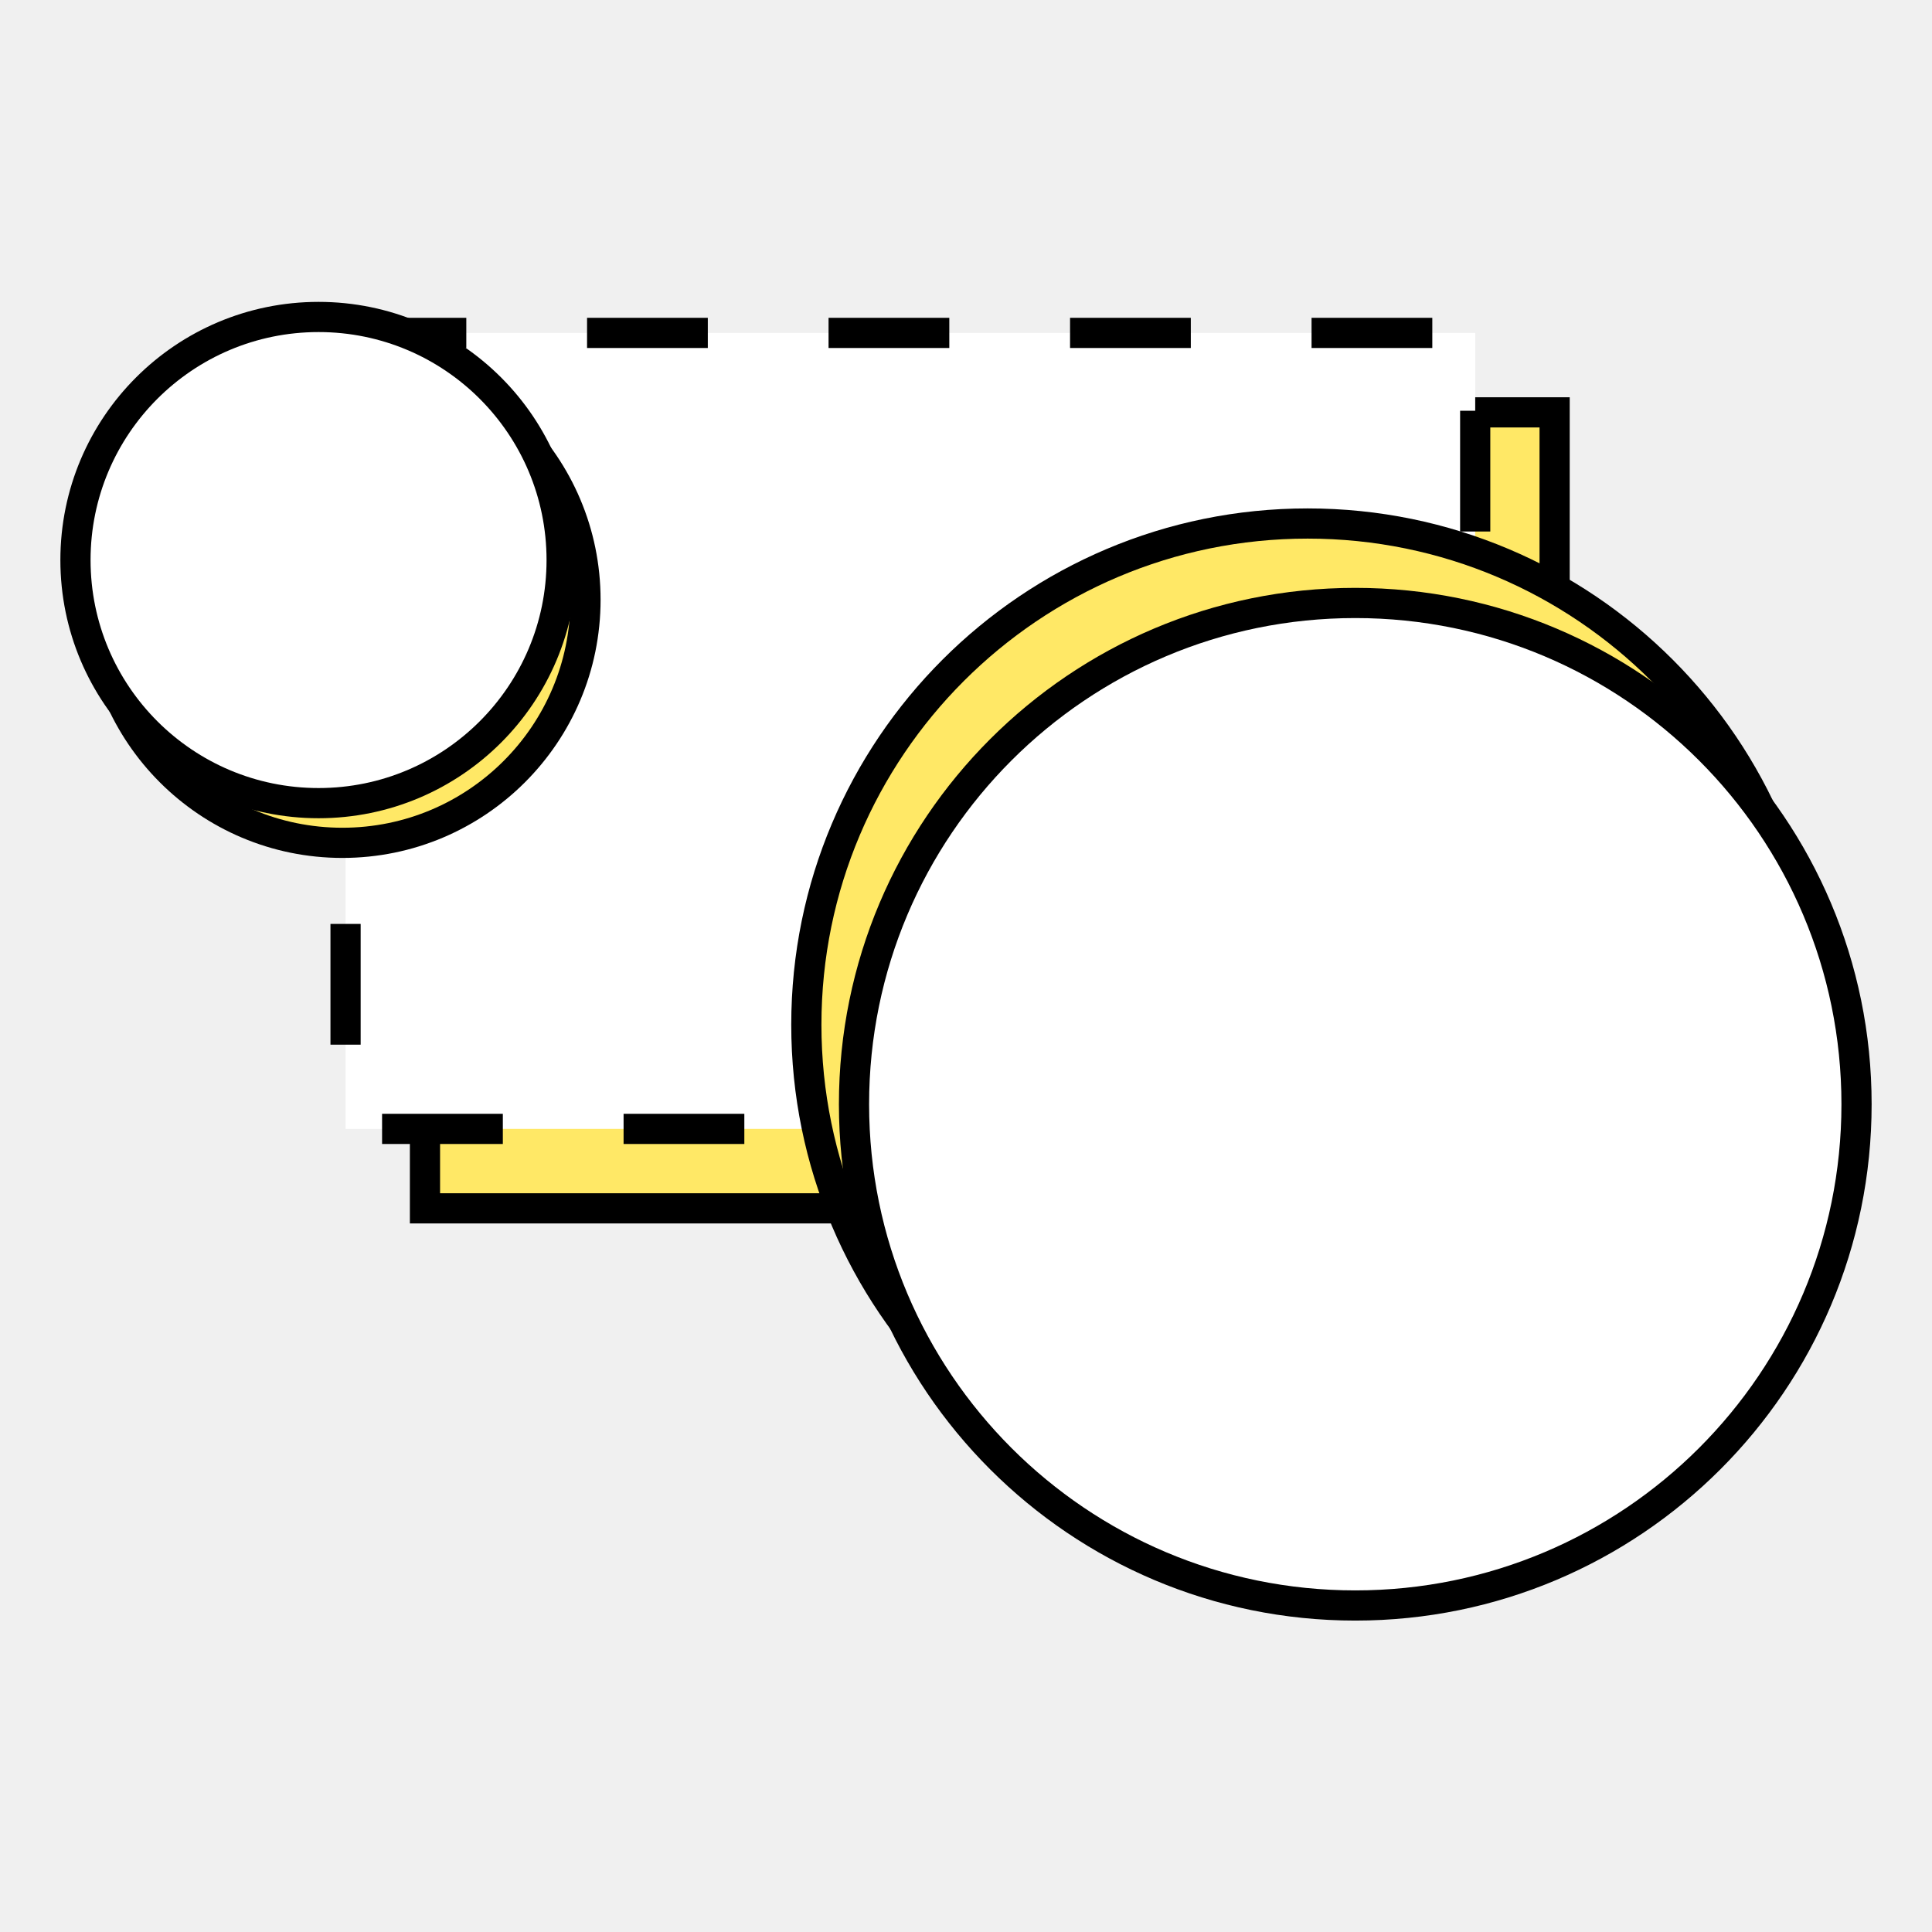
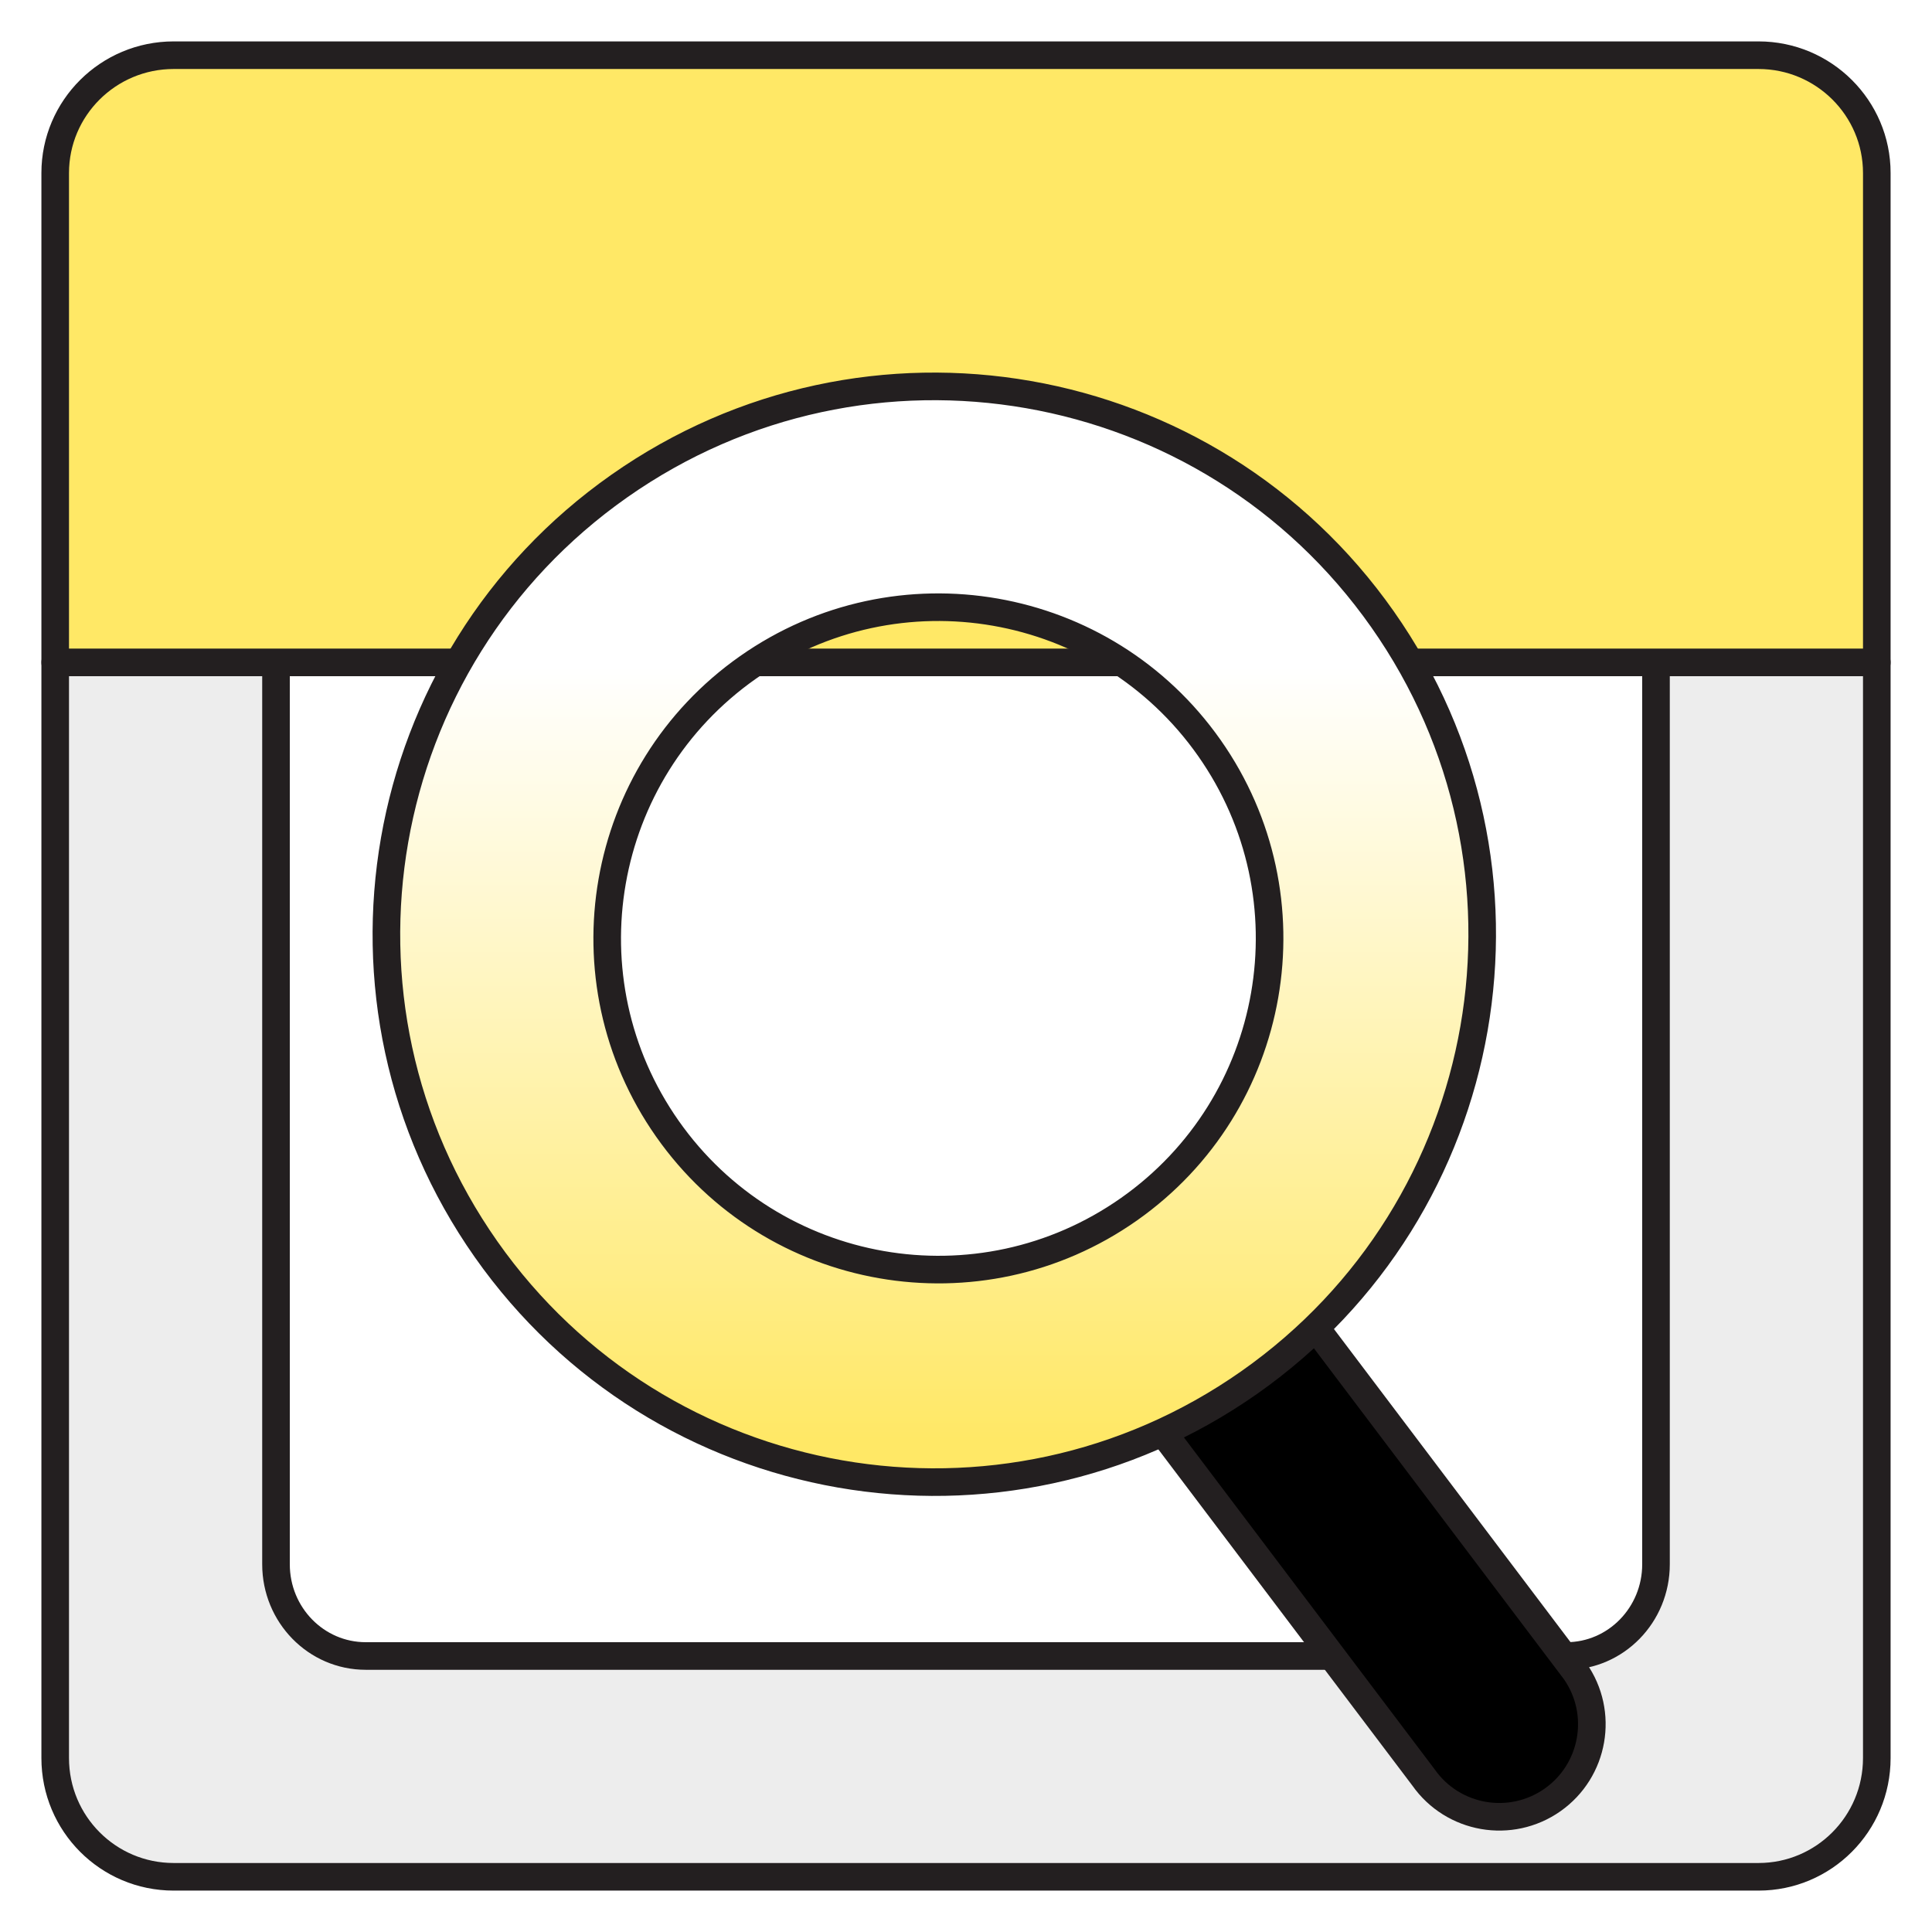
- <svg xmlns="http://www.w3.org/2000/svg" width="64" height="64" viewBox="0 0 64 64" fill="none">
-   <rect x="14.078" y="13.66" width="37.421" height="26.368" fill="#FFE866" stroke="black" />
-   <rect x="11.447" y="11.028" width="37.421" height="26.368" fill="white" stroke="black" stroke-dasharray="4 4" />
-   <path d="M59.922 33.947C59.922 43.118 52.487 50.553 43.317 50.553C34.146 50.553 26.711 43.118 26.711 33.947C26.711 24.777 34.146 17.342 43.317 17.342C52.487 17.342 59.922 24.777 59.922 33.947Z" fill="#FFE866" stroke="black" />
-   <path d="M61.5 36.579C61.5 45.75 54.066 53.184 44.895 53.184C35.724 53.184 28.29 45.75 28.29 36.579C28.29 27.409 35.724 19.974 44.895 19.974C54.066 19.974 61.5 27.409 61.5 36.579Z" fill="white" stroke="black" />
-   <path d="M3.289 19.868C3.289 15.421 6.895 11.815 11.342 11.815C15.789 11.815 19.395 15.421 19.395 19.868C19.395 24.315 15.789 27.92 11.342 27.92C6.895 27.92 3.289 24.315 3.289 19.868Z" fill="#FFE866" stroke="black" />
-   <path d="M2.5 18.552C2.5 14.105 6.106 10.5 10.553 10.5C15 10.5 18.605 14.105 18.605 18.552C18.605 23 15 26.605 10.553 26.605C6.106 26.605 2.5 23 2.5 18.552Z" fill="white" stroke="black" />
+ <svg xmlns="http://www.w3.org/2000/svg" width="35" height="35" viewBox="0 0 35 35" fill="none">
+   <g clip-path="url(#clip0_11254_24943)">
+     <rect width="35" height="35" fill="white" />
+     <path d="M34 12V31.849C34 33.038 33.04 34 31.857 34H3.146C1.96 34 1 33.038 1 31.849V12H34Z" fill="#EDEDED" stroke="#231F20" stroke-width="0.5" stroke-linecap="round" stroke-linejoin="round" />
+     <path d="M30 12V28.338C30 29.256 29.273 30 28.376 30H6.626C5.727 30 5 29.256 5 28.338V12H30Z" fill="white" stroke="#231F20" stroke-width="0.5" stroke-linecap="round" stroke-linejoin="round" />
+     <path d="M34 3.134V12H1V3.134C1 1.958 1.96 1 3.146 1H31.857C33.04 1 34 1.958 34 3.134Z" fill="url(#paint0_linear_11254_24943)" stroke="#231F20" stroke-width="0.5" stroke-linecap="round" stroke-linejoin="round" />
+     <path d="M22.709 22.563C22.176 21.805 21.13 21.622 20.372 22.155C19.614 22.687 19.432 23.733 19.964 24.491L25.788 32.2C26.321 32.958 27.367 33.14 28.125 32.608C28.883 32.075 29.065 31.029 28.533 30.272L22.709 22.563Z" fill="black" stroke="#231F20" stroke-width="0.5" stroke-linecap="round" stroke-linejoin="round" />
+     <path fill-rule="evenodd" clip-rule="evenodd" d="M8.806 22.632C5.654 18.147 6.734 11.957 11.219 8.806C15.704 5.654 21.894 6.734 25.046 11.219C28.198 15.703 27.118 21.893 22.633 25.044C18.148 28.196 11.957 27.116 8.806 22.632ZM12.092 20.45C10.187 17.739 10.839 13.997 13.55 12.092C16.261 10.187 20.003 10.839 21.908 13.55C23.814 16.261 23.161 20.003 20.45 21.908C17.739 23.814 13.997 23.161 12.092 20.45Z" fill="url(#paint1_linear_11254_24943)" />
+     <path d="M11.219 8.806L11.075 8.601L11.219 8.806ZM8.806 22.632L9.01 22.488L8.806 22.632ZM25.046 11.219L24.841 11.362L25.046 11.219ZM13.55 12.092L13.406 11.887H13.406L13.55 12.092ZM21.908 13.55L21.704 13.694L21.908 13.55ZM20.45 21.908L20.306 21.704L20.45 21.908ZM11.075 8.601C6.477 11.832 5.37 18.178 8.601 22.775L9.01 22.488C5.938 18.116 6.991 12.082 11.363 9.01L11.075 8.601ZM25.25 11.075C22.019 6.477 15.673 5.37 11.075 8.601L11.363 9.01C15.735 5.938 21.769 6.991 24.841 11.362L25.25 11.075ZM22.777 25.249C27.375 22.018 28.481 15.672 25.25 11.075L24.841 11.362C27.914 15.734 26.861 21.768 22.489 24.84L22.777 25.249ZM8.601 22.775C11.832 27.373 18.179 28.48 22.777 25.249L22.489 24.84C18.117 27.912 12.082 26.86 9.01 22.488L8.601 22.775ZM13.406 11.887C10.582 13.871 9.903 17.769 11.887 20.593L12.296 20.306C10.47 17.708 11.096 14.122 13.694 12.296L13.406 11.887ZM22.113 13.406C20.128 10.582 16.231 9.903 13.406 11.887L13.694 12.296C16.292 10.47 19.878 11.096 21.704 13.694L22.113 13.406ZM20.593 22.113C23.418 20.128 24.097 16.231 22.113 13.406L21.704 13.694C23.53 16.292 22.904 19.878 20.306 21.704L20.593 22.113ZM11.887 20.593C13.871 23.418 17.769 24.097 20.593 22.113L20.306 21.704C17.708 23.53 14.122 22.904 12.296 20.306L11.887 20.593Z" fill="#231F20" />
+   </g>
+   <defs>
+     <linearGradient id="paint0_linear_11254_24943" x1="0.87" y1="6.5" x2="1.13" y2="6.5" gradientUnits="userSpaceOnUse">
+       <stop stop-color="white" />
+       <stop offset="1" stop-color="#FFE866" />
+     </linearGradient>
+     <linearGradient id="paint1_linear_11254_24943" x1="18.158" y1="12.077" x2="18.159" y2="26.077" gradientUnits="userSpaceOnUse">
+       <stop stop-color="white" />
+       <stop offset="1" stop-color="#FFE866" />
+     </linearGradient>
+     <clipPath id="clip0_11254_24943">
+       <rect width="35" height="35" fill="white" />
+     </clipPath>
+   </defs>
</svg>
